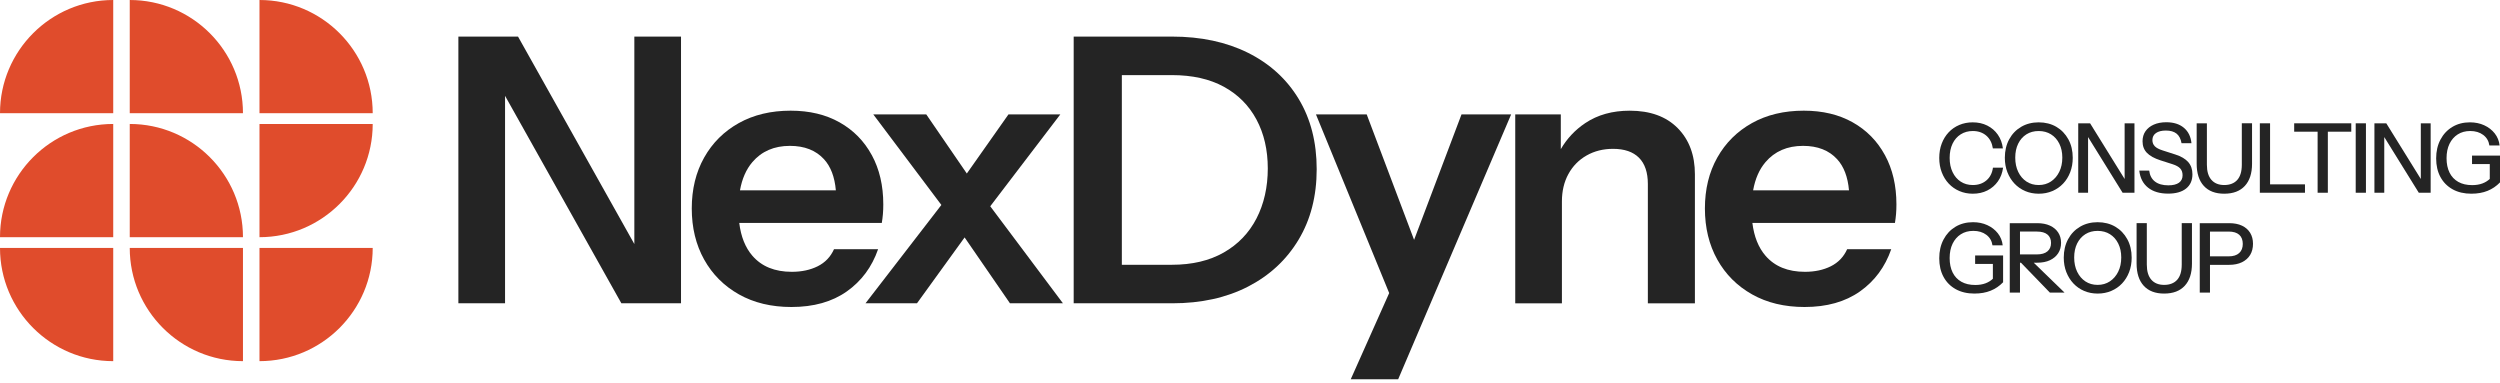
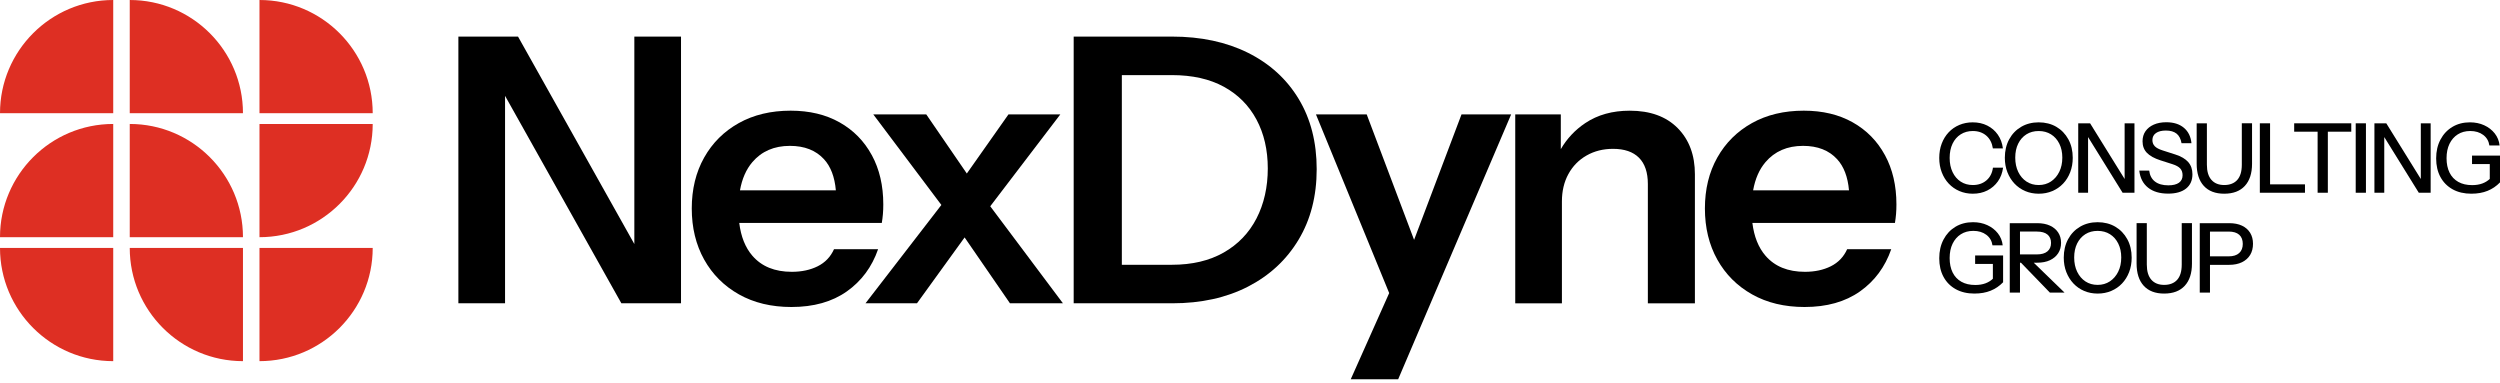
<svg xmlns="http://www.w3.org/2000/svg" width="666" height="102" viewBox="0 0 666 102" fill="none">
-   <path d="M525.557 51.605C524.271 51.605 523.081 51.368 521.984 50.898C520.887 50.427 519.942 49.767 519.146 48.919C518.35 48.072 517.728 47.066 517.284 45.901C516.838 44.735 516.616 43.46 516.616 42.073C516.616 40.686 516.834 39.413 517.271 38.258C517.709 37.101 518.325 36.1 519.121 35.252C519.917 34.404 520.865 33.748 521.959 33.286C523.056 32.824 524.246 32.592 525.53 32.592C526.969 32.592 528.262 32.878 529.409 33.452C530.556 34.026 531.495 34.835 532.223 35.88C532.95 36.925 533.4 38.142 533.572 39.529H530.9C530.676 38.074 530.091 36.94 529.14 36.125C528.188 35.312 526.994 34.903 525.555 34.903C524.338 34.903 523.264 35.198 522.33 35.789C521.397 36.38 520.674 37.211 520.16 38.281C519.645 39.351 519.388 40.616 519.388 42.071C519.388 43.527 519.65 44.773 520.172 45.861C520.695 46.95 521.418 47.794 522.343 48.393C523.268 48.992 524.338 49.293 525.555 49.293C526.994 49.293 528.196 48.886 529.164 48.072C530.133 47.259 530.719 46.123 530.925 44.667H533.622C533.433 46.073 532.971 47.292 532.235 48.329C531.499 49.365 530.56 50.17 529.421 50.744C528.283 51.318 526.994 51.605 525.555 51.605H525.557Z" fill="#242424" />
-   <path d="M543.133 51.605C541.814 51.605 540.605 51.368 539.511 50.898C538.414 50.427 537.464 49.763 536.658 48.907C535.851 48.051 535.223 47.041 534.769 45.876C534.315 44.711 534.089 43.427 534.089 42.021C534.089 40.172 534.474 38.536 535.246 37.114C536.017 35.691 537.083 34.582 538.445 33.786C539.807 32.99 541.362 32.592 543.108 32.592C544.854 32.592 546.456 32.99 547.81 33.786C549.164 34.582 550.23 35.691 551.01 37.114C551.789 38.536 552.179 40.18 552.179 42.046C552.179 43.433 551.951 44.715 551.499 45.888C551.045 47.062 550.415 48.072 549.61 48.919C548.803 49.767 547.85 50.427 546.745 50.898C545.639 51.368 544.437 51.605 543.135 51.605H543.133ZM543.106 49.293C544.339 49.293 545.426 48.98 546.369 48.355C547.311 47.731 548.053 46.869 548.592 45.774C549.131 44.677 549.401 43.419 549.401 41.996C549.401 40.574 549.135 39.355 548.604 38.283C548.074 37.213 547.338 36.382 546.394 35.791C545.451 35.2 544.356 34.906 543.106 34.906C541.856 34.906 540.763 35.2 539.83 35.791C538.897 36.382 538.169 37.209 537.647 38.271C537.124 39.332 536.863 40.574 536.863 41.996C536.863 43.419 537.128 44.702 537.659 45.799C538.19 46.896 538.922 47.752 539.857 48.368C540.79 48.984 541.874 49.293 543.108 49.293H543.106Z" fill="#242424" />
-   <path d="M553.641 51.347V32.849H556.801L566.616 48.677L566 48.805V32.849H568.621V51.347H565.461L555.646 35.519L556.262 35.391V51.347H553.641Z" fill="#242424" />
-   <path d="M577.586 51.58C575.36 51.58 573.578 51.049 572.241 49.987C570.906 48.926 570.126 47.41 569.902 45.441H572.548C572.701 46.726 573.216 47.7 574.091 48.37C574.964 49.038 576.145 49.372 577.636 49.372C578.886 49.372 579.834 49.139 580.475 48.677C581.117 48.215 581.439 47.555 581.439 46.699C581.439 45.928 581.225 45.316 580.796 44.862C580.367 44.408 579.691 44.037 578.766 43.744L575.554 42.716C573.91 42.185 572.701 41.518 571.932 40.711C571.161 39.907 570.775 38.886 570.775 37.653C570.775 36.608 571.036 35.708 571.559 34.955C572.081 34.203 572.818 33.616 573.769 33.195C574.721 32.776 575.828 32.565 577.097 32.565C579.05 32.565 580.613 33.058 581.787 34.043C582.961 35.028 583.632 36.394 583.804 38.142H581.159C580.954 36.977 580.508 36.125 579.824 35.586C579.137 35.047 578.196 34.777 576.998 34.777C575.868 34.777 574.984 34.999 574.352 35.445C573.717 35.89 573.4 36.514 573.4 37.321C573.4 37.972 573.61 38.515 574.03 38.953C574.449 39.39 575.148 39.761 576.125 40.07L579.49 41.151C581.049 41.648 582.2 42.324 582.946 43.181C583.69 44.037 584.064 45.117 584.064 46.417C584.064 48.061 583.498 49.334 582.368 50.232C581.238 51.132 579.643 51.582 577.588 51.582L577.586 51.58Z" fill="#242424" />
-   <path d="M592.54 51.605C590.176 51.605 588.36 50.91 587.093 49.523C585.824 48.136 585.192 46.158 585.192 43.587V32.847H587.916V43.896C587.916 45.66 588.318 46.999 589.125 47.916C589.929 48.832 591.068 49.291 592.542 49.291C594.016 49.291 595.206 48.837 596.011 47.928C596.815 47.02 597.219 45.677 597.219 43.894V32.844H599.944V43.636C599.944 46.172 599.305 48.134 598.03 49.521C596.753 50.908 594.924 51.602 592.544 51.602L592.54 51.605Z" fill="#242424" />
-   <path d="M602.021 51.347V32.849H604.746V51.347H602.021ZM603.359 51.347V49.112H614.047V51.347H603.359Z" fill="#242424" />
-   <path d="M617.412 51.347V35.084H611.169V32.849H626.38V35.084H620.137V51.347H617.412Z" fill="#242424" />
-   <path d="M627.561 51.347V32.849H630.286V51.347H627.561Z" fill="#242424" />
-   <path d="M632.546 51.347V32.849H635.706L645.521 48.677L644.905 48.805V32.849H647.526V51.347H644.366L634.551 35.519L635.167 35.391V51.347H632.546Z" fill="#242424" />
-   <path d="M658.395 51.605C656.458 51.605 654.789 51.215 653.385 50.435C651.98 49.656 650.897 48.565 650.134 47.159C649.371 45.756 648.992 44.101 648.992 42.2C648.992 40.298 649.373 38.65 650.134 37.203C650.895 35.756 651.955 34.626 653.307 33.811C654.661 32.998 656.218 32.59 657.982 32.59C659.386 32.59 660.659 32.851 661.797 33.373C662.935 33.896 663.871 34.619 664.598 35.544C665.326 36.469 665.759 37.541 665.896 38.756H663.172C663 37.574 662.452 36.637 661.528 35.942C660.603 35.248 659.446 34.901 658.059 34.901C656.792 34.901 655.687 35.202 654.744 35.801C653.802 36.401 653.068 37.24 652.546 38.318C652.023 39.397 651.762 40.674 651.762 42.146C651.762 43.618 652.027 44.916 652.558 45.988C653.089 47.058 653.864 47.881 654.885 48.455C655.903 49.029 657.132 49.316 658.571 49.316C659.599 49.316 660.505 49.17 661.295 48.878C662.083 48.588 662.768 48.159 663.35 47.593L665.996 48.594C665.036 49.587 663.931 50.338 662.68 50.842C661.43 51.348 660 51.6 658.391 51.6L658.395 51.605ZM663.276 48.598V42.919L664.072 43.715H658.548V41.453H666V48.596H663.276V48.598Z" fill="#242424" />
-   <path d="M526.019 78.208C524.083 78.208 522.413 77.818 521.01 77.039C519.604 76.259 518.522 75.169 517.759 73.763C516.996 72.359 516.616 70.705 516.616 68.803C516.616 66.902 516.998 65.254 517.759 63.806C518.52 62.359 519.579 61.229 520.931 60.414C522.285 59.602 523.842 59.193 525.606 59.193C527.01 59.193 528.283 59.454 529.421 59.977C530.56 60.499 531.495 61.223 532.223 62.148C532.95 63.072 533.384 64.144 533.521 65.359H530.796C530.624 64.178 530.077 63.24 529.152 62.546C528.227 61.851 527.07 61.505 525.683 61.505C524.416 61.505 523.311 61.806 522.368 62.405C521.426 63.004 520.693 63.844 520.17 64.922C519.648 66 519.386 67.277 519.386 68.749C519.386 70.222 519.652 71.519 520.182 72.591C520.713 73.661 521.489 74.484 522.509 75.059C523.527 75.633 524.756 75.919 526.195 75.919C527.224 75.919 528.13 75.774 528.92 75.482C529.708 75.191 530.392 74.762 530.974 74.196L533.62 75.198C532.66 76.191 531.555 76.941 530.305 77.445C529.054 77.951 527.624 78.204 526.015 78.204L526.019 78.208ZM530.902 75.202V69.523L531.698 70.319H526.175V68.057H533.626V75.2H530.902V75.202Z" fill="#242424" />
-   <path d="M535.399 77.951V59.452H542.695C544.031 59.452 545.171 59.67 546.112 60.108C547.054 60.545 547.784 61.153 548.296 61.932C548.81 62.712 549.067 63.632 549.067 64.694C549.067 65.755 548.81 66.68 548.296 67.468C547.781 68.256 547.054 68.874 546.112 69.318C545.171 69.763 544.031 69.985 542.695 69.985H537.454V67.775H542.619C543.852 67.775 544.79 67.505 545.432 66.966C546.075 66.427 546.396 65.677 546.396 64.719C546.396 63.761 546.079 63.014 545.447 62.484C544.812 61.953 543.871 61.688 542.621 61.688H538.124V77.951H535.399ZM546.088 77.951L537.068 68.625H540.384L549.994 77.951H546.088Z" fill="#242424" />
-   <path d="M558.831 78.208C557.512 78.208 556.303 77.972 555.208 77.501C554.112 77.031 553.162 76.367 552.355 75.511C551.551 74.654 550.921 73.645 550.466 72.48C550.012 71.314 549.786 70.031 549.786 68.625C549.786 66.776 550.172 65.14 550.943 63.717C551.715 62.295 552.78 61.186 554.143 60.39C555.505 59.593 557.06 59.195 558.806 59.195C560.551 59.195 562.154 59.593 563.508 60.39C564.862 61.186 565.928 62.295 566.707 63.717C567.487 65.14 567.877 66.784 567.877 68.65C567.877 70.037 567.649 71.318 567.197 72.492C566.743 73.665 566.112 74.675 565.308 75.523C564.503 76.371 563.547 77.031 562.442 77.501C561.337 77.972 560.135 78.208 558.833 78.208H558.831ZM558.806 75.894C560.039 75.894 561.126 75.581 562.069 74.957C563.011 74.333 563.753 73.471 564.292 72.376C564.831 71.279 565.1 70.02 565.1 68.598C565.1 67.176 564.835 65.957 564.304 64.885C563.773 63.815 563.037 62.983 562.094 62.392C561.153 61.802 560.056 61.507 558.806 61.507C557.555 61.507 556.463 61.802 555.53 62.392C554.597 62.983 553.869 63.811 553.346 64.872C552.824 65.934 552.563 67.176 552.563 68.598C552.563 70.02 552.828 71.304 553.359 72.401C553.89 73.498 554.622 74.354 555.555 74.97C556.488 75.585 557.572 75.894 558.806 75.894Z" fill="#242424" />
-   <path d="M576.535 78.208C574.171 78.208 572.355 77.514 571.088 76.127C569.819 74.74 569.187 72.761 569.187 70.191V59.45H571.911V70.499C571.911 72.264 572.314 73.603 573.118 74.52C573.923 75.436 575.063 75.894 576.535 75.894C578.007 75.894 579.199 75.44 580.004 74.532C580.808 73.624 581.213 72.281 581.213 70.497V59.448H583.937V70.24C583.937 72.776 583.299 74.737 582.023 76.124C580.746 77.512 578.919 78.206 576.537 78.206L576.535 78.208Z" fill="#242424" />
-   <path d="M586.015 77.951V59.452H593.852C595.188 59.452 596.328 59.674 597.269 60.12C598.211 60.566 598.934 61.2 599.44 62.021C599.946 62.844 600.199 63.819 600.199 64.951C600.199 66.083 599.946 67.089 599.44 67.918C598.934 68.749 598.206 69.396 597.257 69.859C596.305 70.321 595.171 70.553 593.852 70.553H588.097V68.291H593.724C594.939 68.291 595.87 68.001 596.512 67.418C597.155 66.836 597.477 66.023 597.477 64.978C597.477 63.933 597.159 63.102 596.525 62.538C595.89 61.972 594.957 61.69 593.724 61.69H588.739V77.953H586.015V77.951Z" fill="#242424" />
-   <path d="M99.29 30.164L69.127 30.164V0C85.774 0 99.29 13.516 99.29 30.164Z" fill="#E04C2C" />
-   <path d="M69.127 63.188V33.025H99.29C99.29 49.672 85.774 63.188 69.127 63.188Z" fill="#E04C2C" />
-   <path d="M69.127 96.211V66.048H99.29C99.29 82.695 85.774 96.211 69.127 96.211Z" fill="#E04C2C" />
-   <path d="M64.727 30.164L34.563 30.164V0C51.211 0 64.727 13.516 64.727 30.164Z" fill="#E04C2C" />
-   <path d="M64.727 63.186H34.563V33.023C51.211 33.023 64.727 46.539 64.727 63.186Z" fill="#E04C2C" />
-   <path d="M34.563 66.048H64.727V96.211C48.08 96.211 34.563 82.695 34.563 66.048Z" fill="#E04C2C" />
-   <path d="M30.164 0L30.164 30.164L0 30.164C0 13.516 13.517 0 30.164 0Z" fill="#E04C2C" />
-   <path d="M30.164 33.023V63.186H0C0 46.539 13.516 33.023 30.164 33.023Z" fill="#E04C2C" />
-   <path d="M0 66.048H30.164V96.212C13.516 96.212 0 82.695 0 66.048Z" fill="#E04C2C" />
-   <path d="M181.422 9.745V80.798H165.533L134.546 25.532V80.798H122.112V9.745H138.001L168.988 65.009V9.745H181.422Z" fill="#242424" />
-   <path d="M232.245 41.325C230.206 37.574 227.343 34.663 223.659 32.592C219.974 30.52 215.633 29.484 210.631 29.484C205.369 29.484 200.762 30.587 196.816 32.791C192.871 34.995 189.792 38.053 187.59 41.968C185.386 45.882 184.285 50.404 184.285 55.536C184.285 60.667 185.388 65.208 187.59 69.154C189.794 73.102 192.887 76.193 196.866 78.43C200.845 80.667 205.5 81.785 210.831 81.785C216.75 81.785 221.67 80.404 225.585 77.64C229.499 74.876 232.28 71.128 233.924 66.39H222.18C221.26 68.43 219.812 69.944 217.839 70.931C215.865 71.918 213.561 72.411 210.932 72.411C206.393 72.411 202.889 70.981 200.424 68.119C198.546 65.94 197.383 63.029 196.935 59.384H234.913C235.046 58.596 235.143 57.806 235.209 57.016C235.276 56.226 235.309 55.37 235.309 54.449C235.309 49.45 234.289 45.075 232.251 41.325H232.245ZM197.13 50.701C197.679 47.63 198.774 45.132 200.42 43.201C202.887 40.307 206.226 38.859 210.437 38.859C214.318 38.859 217.343 40.045 219.514 42.413C221.307 44.368 222.359 47.132 222.672 50.703H197.13V50.701Z" fill="#242424" />
-   <path d="M283.167 80.798H269.054L256.972 63.251L244.283 80.798H230.567L250.781 54.601L232.639 30.468H246.752L257.561 46.226L268.66 30.468H282.475L263.802 54.949L283.167 80.798Z" fill="#242424" />
-   <path d="M345.978 26.373C342.787 21.078 338.296 16.983 332.508 14.087C326.717 11.192 319.943 9.745 312.18 9.745H286.028V80.798H312.28C319.976 80.798 326.702 79.32 332.46 76.359C338.216 73.398 342.707 69.237 345.929 63.875C349.153 58.513 350.766 52.245 350.766 45.075C350.766 37.906 349.171 31.671 345.978 26.373ZM334.728 58.2C332.721 62.081 329.81 65.106 325.995 67.279C322.18 69.45 317.575 70.537 312.18 70.537H298.858V20.008H312.18C317.641 20.008 322.263 21.045 326.045 23.116C329.829 25.188 332.721 28.101 334.728 31.851C336.735 35.602 337.739 39.942 337.739 44.879C337.739 49.815 336.735 54.319 334.728 58.2Z" fill="#242424" />
-   <path d="M402.574 30.468L372.474 101.028H359.841L370.08 78.074L350.567 30.468H364.087L376.714 63.9L389.35 30.468H402.574Z" fill="#242424" />
-   <path d="M451.522 46.456V80.8H438.989V49.025C438.989 45.934 438.199 43.597 436.621 42.019C435.041 40.439 432.739 39.652 429.714 39.652C427.081 39.652 424.728 40.245 422.657 41.428C420.585 42.612 418.974 44.257 417.821 46.361C416.671 48.468 416.094 50.9 416.094 53.663V80.802H403.66V30.473H415.798V39.732C417.436 36.919 419.607 34.605 422.312 32.795C425.601 30.591 429.549 29.488 434.156 29.488C439.615 29.488 443.876 31.035 446.934 34.126C449.992 37.217 451.524 41.329 451.524 46.461L451.522 46.456Z" fill="#242424" />
-   <path d="M502.146 41.325C500.106 37.574 497.245 34.663 493.56 32.592C489.876 30.52 485.534 29.484 480.533 29.484C475.271 29.484 470.664 30.587 466.718 32.791C462.772 34.995 459.693 38.053 457.491 41.968C455.287 45.882 454.187 50.404 454.187 55.536C454.187 60.667 455.29 65.208 457.491 69.154C459.696 73.102 462.787 76.193 466.768 78.43C470.747 80.667 475.401 81.785 480.732 81.785C486.652 81.785 491.57 80.404 495.486 77.64C499.401 74.876 502.181 71.128 503.826 66.39H492.082C491.161 68.43 489.712 69.944 487.74 70.931C485.766 71.918 483.463 72.411 480.834 72.411C476.295 72.411 472.791 70.981 470.324 68.119C468.447 65.94 467.284 63.029 466.834 59.384H504.812C504.945 58.596 505.043 57.806 505.109 57.016C505.175 56.226 505.208 55.37 505.208 54.449C505.208 49.45 504.188 45.075 502.15 41.325H502.146ZM467.031 50.701C467.581 47.63 468.675 45.132 470.32 43.201C472.787 40.307 476.125 38.859 480.336 38.859C484.217 38.859 487.243 40.045 489.413 42.413C491.207 44.368 492.258 47.132 492.571 50.703H467.029L467.031 50.701Z" fill="#242424" />
+   <path d="M525.557 51.605C524.271 51.605 523.081 51.368 521.984 50.898C520.887 50.427 519.942 49.767 519.146 48.919C518.35 48.072 517.728 47.066 517.284 45.901C516.838 44.735 516.616 43.46 516.616 42.073C516.616 40.686 516.834 39.413 517.271 38.258C517.709 37.101 518.325 36.1 519.121 35.252C519.917 34.404 520.865 33.748 521.959 33.286C523.056 32.824 524.246 32.592 525.53 32.592C526.969 32.592 528.262 32.878 529.409 33.452C530.556 34.026 531.495 34.835 532.223 35.88C532.95 36.925 533.4 38.142 533.572 39.529H530.9C530.676 38.074 530.091 36.94 529.14 36.125C528.188 35.312 526.994 34.903 525.555 34.903C524.338 34.903 523.264 35.198 522.33 35.789C521.397 36.38 520.674 37.211 520.16 38.281C519.645 39.351 519.388 40.616 519.388 42.071C519.388 43.527 519.65 44.773 520.172 45.861C520.695 46.95 521.418 47.794 522.343 48.393C523.268 48.992 524.338 49.293 525.555 49.293C526.994 49.293 528.196 48.886 529.164 48.072C530.133 47.259 530.719 46.123 530.925 44.667H533.622C533.433 46.073 532.971 47.292 532.235 48.329C531.499 49.365 530.56 50.17 529.421 50.744C528.283 51.318 526.994 51.605 525.555 51.605H525.557Z" fill="#000000" />
+   <path d="M543.133 51.605C541.814 51.605 540.605 51.368 539.511 50.898C538.414 50.427 537.464 49.763 536.658 48.907C535.851 48.051 535.223 47.041 534.769 45.876C534.315 44.711 534.089 43.427 534.089 42.021C534.089 40.172 534.474 38.536 535.246 37.114C536.017 35.691 537.083 34.582 538.445 33.786C539.807 32.99 541.362 32.592 543.108 32.592C544.854 32.592 546.456 32.99 547.81 33.786C549.164 34.582 550.23 35.691 551.01 37.114C551.789 38.536 552.179 40.18 552.179 42.046C552.179 43.433 551.951 44.715 551.499 45.888C551.045 47.062 550.415 48.072 549.61 48.919C548.803 49.767 547.85 50.427 546.745 50.898C545.639 51.368 544.437 51.605 543.135 51.605H543.133ZM543.106 49.293C544.339 49.293 545.426 48.98 546.369 48.355C547.311 47.731 548.053 46.869 548.592 45.774C549.131 44.677 549.401 43.419 549.401 41.996C549.401 40.574 549.135 39.355 548.604 38.283C548.074 37.213 547.338 36.382 546.394 35.791C545.451 35.2 544.356 34.906 543.106 34.906C541.856 34.906 540.763 35.2 539.83 35.791C538.897 36.382 538.169 37.209 537.647 38.271C537.124 39.332 536.863 40.574 536.863 41.996C536.863 43.419 537.128 44.702 537.659 45.799C538.19 46.896 538.922 47.752 539.857 48.368C540.79 48.984 541.874 49.293 543.108 49.293H543.106Z" fill="#000000" />
+   <path d="M553.641 51.347V32.849H556.801L566.616 48.677L566 48.805V32.849H568.621V51.347H565.461L555.646 35.519L556.262 35.391V51.347H553.641Z" fill="#000000" />
+   <path d="M577.586 51.58C575.36 51.58 573.578 51.049 572.241 49.987C570.906 48.926 570.126 47.41 569.902 45.441H572.548C572.701 46.726 573.216 47.7 574.091 48.37C574.964 49.038 576.145 49.372 577.636 49.372C578.886 49.372 579.834 49.139 580.475 48.677C581.117 48.215 581.439 47.555 581.439 46.699C581.439 45.928 581.225 45.316 580.796 44.862C580.367 44.408 579.691 44.037 578.766 43.744L575.554 42.716C573.91 42.185 572.701 41.518 571.932 40.711C571.161 39.907 570.775 38.886 570.775 37.653C570.775 36.608 571.036 35.708 571.559 34.955C572.081 34.203 572.818 33.616 573.769 33.195C574.721 32.776 575.828 32.565 577.097 32.565C579.05 32.565 580.613 33.058 581.787 34.043C582.961 35.028 583.632 36.394 583.804 38.142H581.159C580.954 36.977 580.508 36.125 579.824 35.586C579.137 35.047 578.196 34.777 576.998 34.777C575.868 34.777 574.984 34.999 574.352 35.445C573.717 35.89 573.4 36.514 573.4 37.321C573.4 37.972 573.61 38.515 574.03 38.953C574.449 39.39 575.148 39.761 576.125 40.07L579.49 41.151C581.049 41.648 582.2 42.324 582.946 43.181C583.69 44.037 584.064 45.117 584.064 46.417C584.064 48.061 583.498 49.334 582.368 50.232C581.238 51.132 579.643 51.582 577.588 51.582L577.586 51.58Z" fill="#000000" />
+   <path d="M592.54 51.605C590.176 51.605 588.36 50.91 587.093 49.523C585.824 48.136 585.192 46.158 585.192 43.587V32.847H587.916V43.896C587.916 45.66 588.318 46.999 589.125 47.916C589.929 48.832 591.068 49.291 592.542 49.291C594.016 49.291 595.206 48.837 596.011 47.928C596.815 47.02 597.219 45.677 597.219 43.894V32.844H599.944V43.636C599.944 46.172 599.305 48.134 598.03 49.521C596.753 50.908 594.924 51.602 592.544 51.602L592.54 51.605Z" fill="#000000" />
+   <path d="M602.021 51.347V32.849H604.746V51.347H602.021ZM603.359 51.347V49.112H614.047V51.347H603.359Z" fill="#000000" />
+   <path d="M617.412 51.347V35.084H611.169V32.849H626.38V35.084H620.137V51.347H617.412Z" fill="#000000" />
+   <path d="M627.561 51.347V32.849H630.286V51.347H627.561Z" fill="#000000" />
+   <path d="M632.546 51.347V32.849H635.706L645.521 48.677L644.905 48.805V32.849H647.526V51.347H644.366L634.551 35.519L635.167 35.391V51.347H632.546Z" fill="#000000" />
+   <path d="M658.395 51.605C656.458 51.605 654.789 51.215 653.385 50.435C651.98 49.656 650.897 48.565 650.134 47.159C649.371 45.756 648.992 44.101 648.992 42.2C648.992 40.298 649.373 38.65 650.134 37.203C650.895 35.756 651.955 34.626 653.307 33.811C654.661 32.998 656.218 32.59 657.982 32.59C659.386 32.59 660.659 32.851 661.797 33.373C662.935 33.896 663.871 34.619 664.598 35.544C665.326 36.469 665.759 37.541 665.896 38.756H663.172C663 37.574 662.452 36.637 661.528 35.942C660.603 35.248 659.446 34.901 658.059 34.901C656.792 34.901 655.687 35.202 654.744 35.801C653.802 36.401 653.068 37.24 652.546 38.318C652.023 39.397 651.762 40.674 651.762 42.146C651.762 43.618 652.027 44.916 652.558 45.988C653.089 47.058 653.864 47.881 654.885 48.455C655.903 49.029 657.132 49.316 658.571 49.316C659.599 49.316 660.505 49.17 661.295 48.878C662.083 48.588 662.768 48.159 663.35 47.593L665.996 48.594C665.036 49.587 663.931 50.338 662.68 50.842C661.43 51.348 660 51.6 658.391 51.6L658.395 51.605ZM663.276 48.598V42.919L664.072 43.715H658.548V41.453H666V48.596H663.276V48.598Z" fill="#000000" />
+   <path d="M526.019 78.208C524.083 78.208 522.413 77.818 521.01 77.039C519.604 76.259 518.522 75.169 517.759 73.763C516.996 72.359 516.616 70.705 516.616 68.803C516.616 66.902 516.998 65.254 517.759 63.806C518.52 62.359 519.579 61.229 520.931 60.414C522.285 59.602 523.842 59.193 525.606 59.193C527.01 59.193 528.283 59.454 529.421 59.977C530.56 60.499 531.495 61.223 532.223 62.148C532.95 63.072 533.384 64.144 533.521 65.359H530.796C530.624 64.178 530.077 63.24 529.152 62.546C528.227 61.851 527.07 61.505 525.683 61.505C524.416 61.505 523.311 61.806 522.368 62.405C521.426 63.004 520.693 63.844 520.17 64.922C519.648 66 519.386 67.277 519.386 68.749C519.386 70.222 519.652 71.519 520.182 72.591C520.713 73.661 521.489 74.484 522.509 75.059C523.527 75.633 524.756 75.919 526.195 75.919C527.224 75.919 528.13 75.774 528.92 75.482C529.708 75.191 530.392 74.762 530.974 74.196L533.62 75.198C532.66 76.191 531.555 76.941 530.305 77.445C529.054 77.951 527.624 78.204 526.015 78.204L526.019 78.208ZM530.902 75.202V69.523L531.698 70.319H526.175V68.057H533.626V75.2H530.902V75.202Z" fill="#000000" />
+   <path d="M535.399 77.951V59.452H542.695C544.031 59.452 545.171 59.67 546.112 60.108C547.054 60.545 547.784 61.153 548.296 61.932C548.81 62.712 549.067 63.632 549.067 64.694C549.067 65.755 548.81 66.68 548.296 67.468C547.781 68.256 547.054 68.874 546.112 69.318C545.171 69.763 544.031 69.985 542.695 69.985H537.454V67.775H542.619C543.852 67.775 544.79 67.505 545.432 66.966C546.075 66.427 546.396 65.677 546.396 64.719C546.396 63.761 546.079 63.014 545.447 62.484C544.812 61.953 543.871 61.688 542.621 61.688H538.124V77.951H535.399ZM546.088 77.951L537.068 68.625H540.384L549.994 77.951H546.088Z" fill="#000000" />
+   <path d="M558.831 78.208C557.512 78.208 556.303 77.972 555.208 77.501C554.112 77.031 553.162 76.367 552.355 75.511C551.551 74.654 550.921 73.645 550.466 72.48C550.012 71.314 549.786 70.031 549.786 68.625C549.786 66.776 550.172 65.14 550.943 63.717C551.715 62.295 552.78 61.186 554.143 60.39C555.505 59.593 557.06 59.195 558.806 59.195C560.551 59.195 562.154 59.593 563.508 60.39C564.862 61.186 565.928 62.295 566.707 63.717C567.487 65.14 567.877 66.784 567.877 68.65C567.877 70.037 567.649 71.318 567.197 72.492C566.743 73.665 566.112 74.675 565.308 75.523C564.503 76.371 563.547 77.031 562.442 77.501C561.337 77.972 560.135 78.208 558.833 78.208H558.831ZM558.806 75.894C560.039 75.894 561.126 75.581 562.069 74.957C563.011 74.333 563.753 73.471 564.292 72.376C564.831 71.279 565.1 70.02 565.1 68.598C565.1 67.176 564.835 65.957 564.304 64.885C563.773 63.815 563.037 62.983 562.094 62.392C561.153 61.802 560.056 61.507 558.806 61.507C557.555 61.507 556.463 61.802 555.53 62.392C554.597 62.983 553.869 63.811 553.346 64.872C552.824 65.934 552.563 67.176 552.563 68.598C552.563 70.02 552.828 71.304 553.359 72.401C553.89 73.498 554.622 74.354 555.555 74.97C556.488 75.585 557.572 75.894 558.806 75.894Z" fill="#000000" />
+   <path d="M576.535 78.208C574.171 78.208 572.355 77.514 571.088 76.127C569.819 74.74 569.187 72.761 569.187 70.191V59.45H571.911V70.499C571.911 72.264 572.314 73.603 573.118 74.52C573.923 75.436 575.063 75.894 576.535 75.894C578.007 75.894 579.199 75.44 580.004 74.532C580.808 73.624 581.213 72.281 581.213 70.497V59.448H583.937V70.24C583.937 72.776 583.299 74.737 582.023 76.124C580.746 77.512 578.919 78.206 576.537 78.206L576.535 78.208Z" fill="#000000" />
+   <path d="M586.015 77.951V59.452H593.852C595.188 59.452 596.328 59.674 597.269 60.12C598.211 60.566 598.934 61.2 599.44 62.021C599.946 62.844 600.199 63.819 600.199 64.951C600.199 66.083 599.946 67.089 599.44 67.918C598.934 68.749 598.206 69.396 597.257 69.859C596.305 70.321 595.171 70.553 593.852 70.553H588.097V68.291H593.724C594.939 68.291 595.87 68.001 596.512 67.418C597.155 66.836 597.477 66.023 597.477 64.978C597.477 63.933 597.159 63.102 596.525 62.538C595.89 61.972 594.957 61.69 593.724 61.69H588.739V77.953H586.015V77.951Z" fill="#000000" />
+   <path d="M99.29 30.164L69.127 30.164V0C85.774 0 99.29 13.516 99.29 30.164Z" fill="#DE2F23" />
+   <path d="M69.127 63.188V33.025H99.29C99.29 49.672 85.774 63.188 69.127 63.188Z" fill="#DE2F23" />
+   <path d="M69.127 96.211V66.048H99.29C99.29 82.695 85.774 96.211 69.127 96.211Z" fill="#DE2F23" />
+   <path d="M64.727 30.164L34.563 30.164V0C51.211 0 64.727 13.516 64.727 30.164Z" fill="#DE2F23" />
+   <path d="M64.727 63.186H34.563V33.023C51.211 33.023 64.727 46.539 64.727 63.186Z" fill="#DE2F23" />
+   <path d="M34.563 66.048H64.727V96.211C48.08 96.211 34.563 82.695 34.563 66.048Z" fill="#DE2F23" />
+   <path d="M30.164 0L30.164 30.164L0 30.164C0 13.516 13.517 0 30.164 0Z" fill="#DE2F23" />
+   <path d="M30.164 33.023V63.186H0C0 46.539 13.516 33.023 30.164 33.023Z" fill="#DE2F23" />
+   <path d="M0 66.048H30.164V96.212C13.516 96.212 0 82.695 0 66.048Z" fill="#DE2F23" />
+   <path d="M181.422 9.745V80.798H165.533L134.546 25.532V80.798H122.112V9.745H138.001L168.988 65.009V9.745H181.422Z" fill="#000000" />
+   <path d="M232.245 41.325C230.206 37.574 227.343 34.663 223.659 32.592C219.974 30.52 215.633 29.484 210.631 29.484C205.369 29.484 200.762 30.587 196.816 32.791C192.871 34.995 189.792 38.053 187.59 41.968C185.386 45.882 184.285 50.404 184.285 55.536C184.285 60.667 185.388 65.208 187.59 69.154C189.794 73.102 192.887 76.193 196.866 78.43C200.845 80.667 205.5 81.785 210.831 81.785C216.75 81.785 221.67 80.404 225.585 77.64C229.499 74.876 232.28 71.128 233.924 66.39H222.18C221.26 68.43 219.812 69.944 217.839 70.931C215.865 71.918 213.561 72.411 210.932 72.411C206.393 72.411 202.889 70.981 200.424 68.119C198.546 65.94 197.383 63.029 196.935 59.384H234.913C235.046 58.596 235.143 57.806 235.209 57.016C235.276 56.226 235.309 55.37 235.309 54.449C235.309 49.45 234.289 45.075 232.251 41.325H232.245ZM197.13 50.701C197.679 47.63 198.774 45.132 200.42 43.201C202.887 40.307 206.226 38.859 210.437 38.859C214.318 38.859 217.343 40.045 219.514 42.413C221.307 44.368 222.359 47.132 222.672 50.703H197.13V50.701Z" fill="#000000" />
+   <path d="M283.167 80.798H269.054L256.972 63.251L244.283 80.798H230.567L250.781 54.601L232.639 30.468H246.752L257.561 46.226L268.66 30.468H282.475L263.802 54.949L283.167 80.798Z" fill="#000000" />
+   <path d="M345.978 26.373C342.787 21.078 338.296 16.983 332.508 14.087C326.717 11.192 319.943 9.745 312.18 9.745H286.028V80.798H312.28C319.976 80.798 326.702 79.32 332.46 76.359C338.216 73.398 342.707 69.237 345.929 63.875C349.153 58.513 350.766 52.245 350.766 45.075C350.766 37.906 349.171 31.671 345.978 26.373ZM334.728 58.2C332.721 62.081 329.81 65.106 325.995 67.279C322.18 69.45 317.575 70.537 312.18 70.537H298.858V20.008H312.18C317.641 20.008 322.263 21.045 326.045 23.116C329.829 25.188 332.721 28.101 334.728 31.851C336.735 35.602 337.739 39.942 337.739 44.879C337.739 49.815 336.735 54.319 334.728 58.2Z" fill="#000000" />
+   <path d="M402.574 30.468L372.474 101.028H359.841L370.08 78.074L350.567 30.468H364.087L376.714 63.9L389.35 30.468H402.574Z" fill="#000000" />
+   <path d="M451.522 46.456V80.8H438.989V49.025C438.989 45.934 438.199 43.597 436.621 42.019C435.041 40.439 432.739 39.652 429.714 39.652C427.081 39.652 424.728 40.245 422.657 41.428C420.585 42.612 418.974 44.257 417.821 46.361C416.671 48.468 416.094 50.9 416.094 53.663V80.802H403.66V30.473H415.798V39.732C417.436 36.919 419.607 34.605 422.312 32.795C425.601 30.591 429.549 29.488 434.156 29.488C439.615 29.488 443.876 31.035 446.934 34.126C449.992 37.217 451.524 41.329 451.524 46.461L451.522 46.456Z" fill="#000000" />
+   <path d="M502.146 41.325C500.106 37.574 497.245 34.663 493.56 32.592C489.876 30.52 485.534 29.484 480.533 29.484C475.271 29.484 470.664 30.587 466.718 32.791C462.772 34.995 459.693 38.053 457.491 41.968C455.287 45.882 454.187 50.404 454.187 55.536C454.187 60.667 455.29 65.208 457.491 69.154C459.696 73.102 462.787 76.193 466.768 78.43C470.747 80.667 475.401 81.785 480.732 81.785C486.652 81.785 491.57 80.404 495.486 77.64C499.401 74.876 502.181 71.128 503.826 66.39H492.082C491.161 68.43 489.712 69.944 487.74 70.931C485.766 71.918 483.463 72.411 480.834 72.411C476.295 72.411 472.791 70.981 470.324 68.119C468.447 65.94 467.284 63.029 466.834 59.384H504.812C504.945 58.596 505.043 57.806 505.109 57.016C505.175 56.226 505.208 55.37 505.208 54.449C505.208 49.45 504.188 45.075 502.15 41.325H502.146ZM467.031 50.701C467.581 47.63 468.675 45.132 470.32 43.201C472.787 40.307 476.125 38.859 480.336 38.859C484.217 38.859 487.243 40.045 489.413 42.413C491.207 44.368 492.258 47.132 492.571 50.703H467.029L467.031 50.701Z" fill="#000000" />
</svg>
